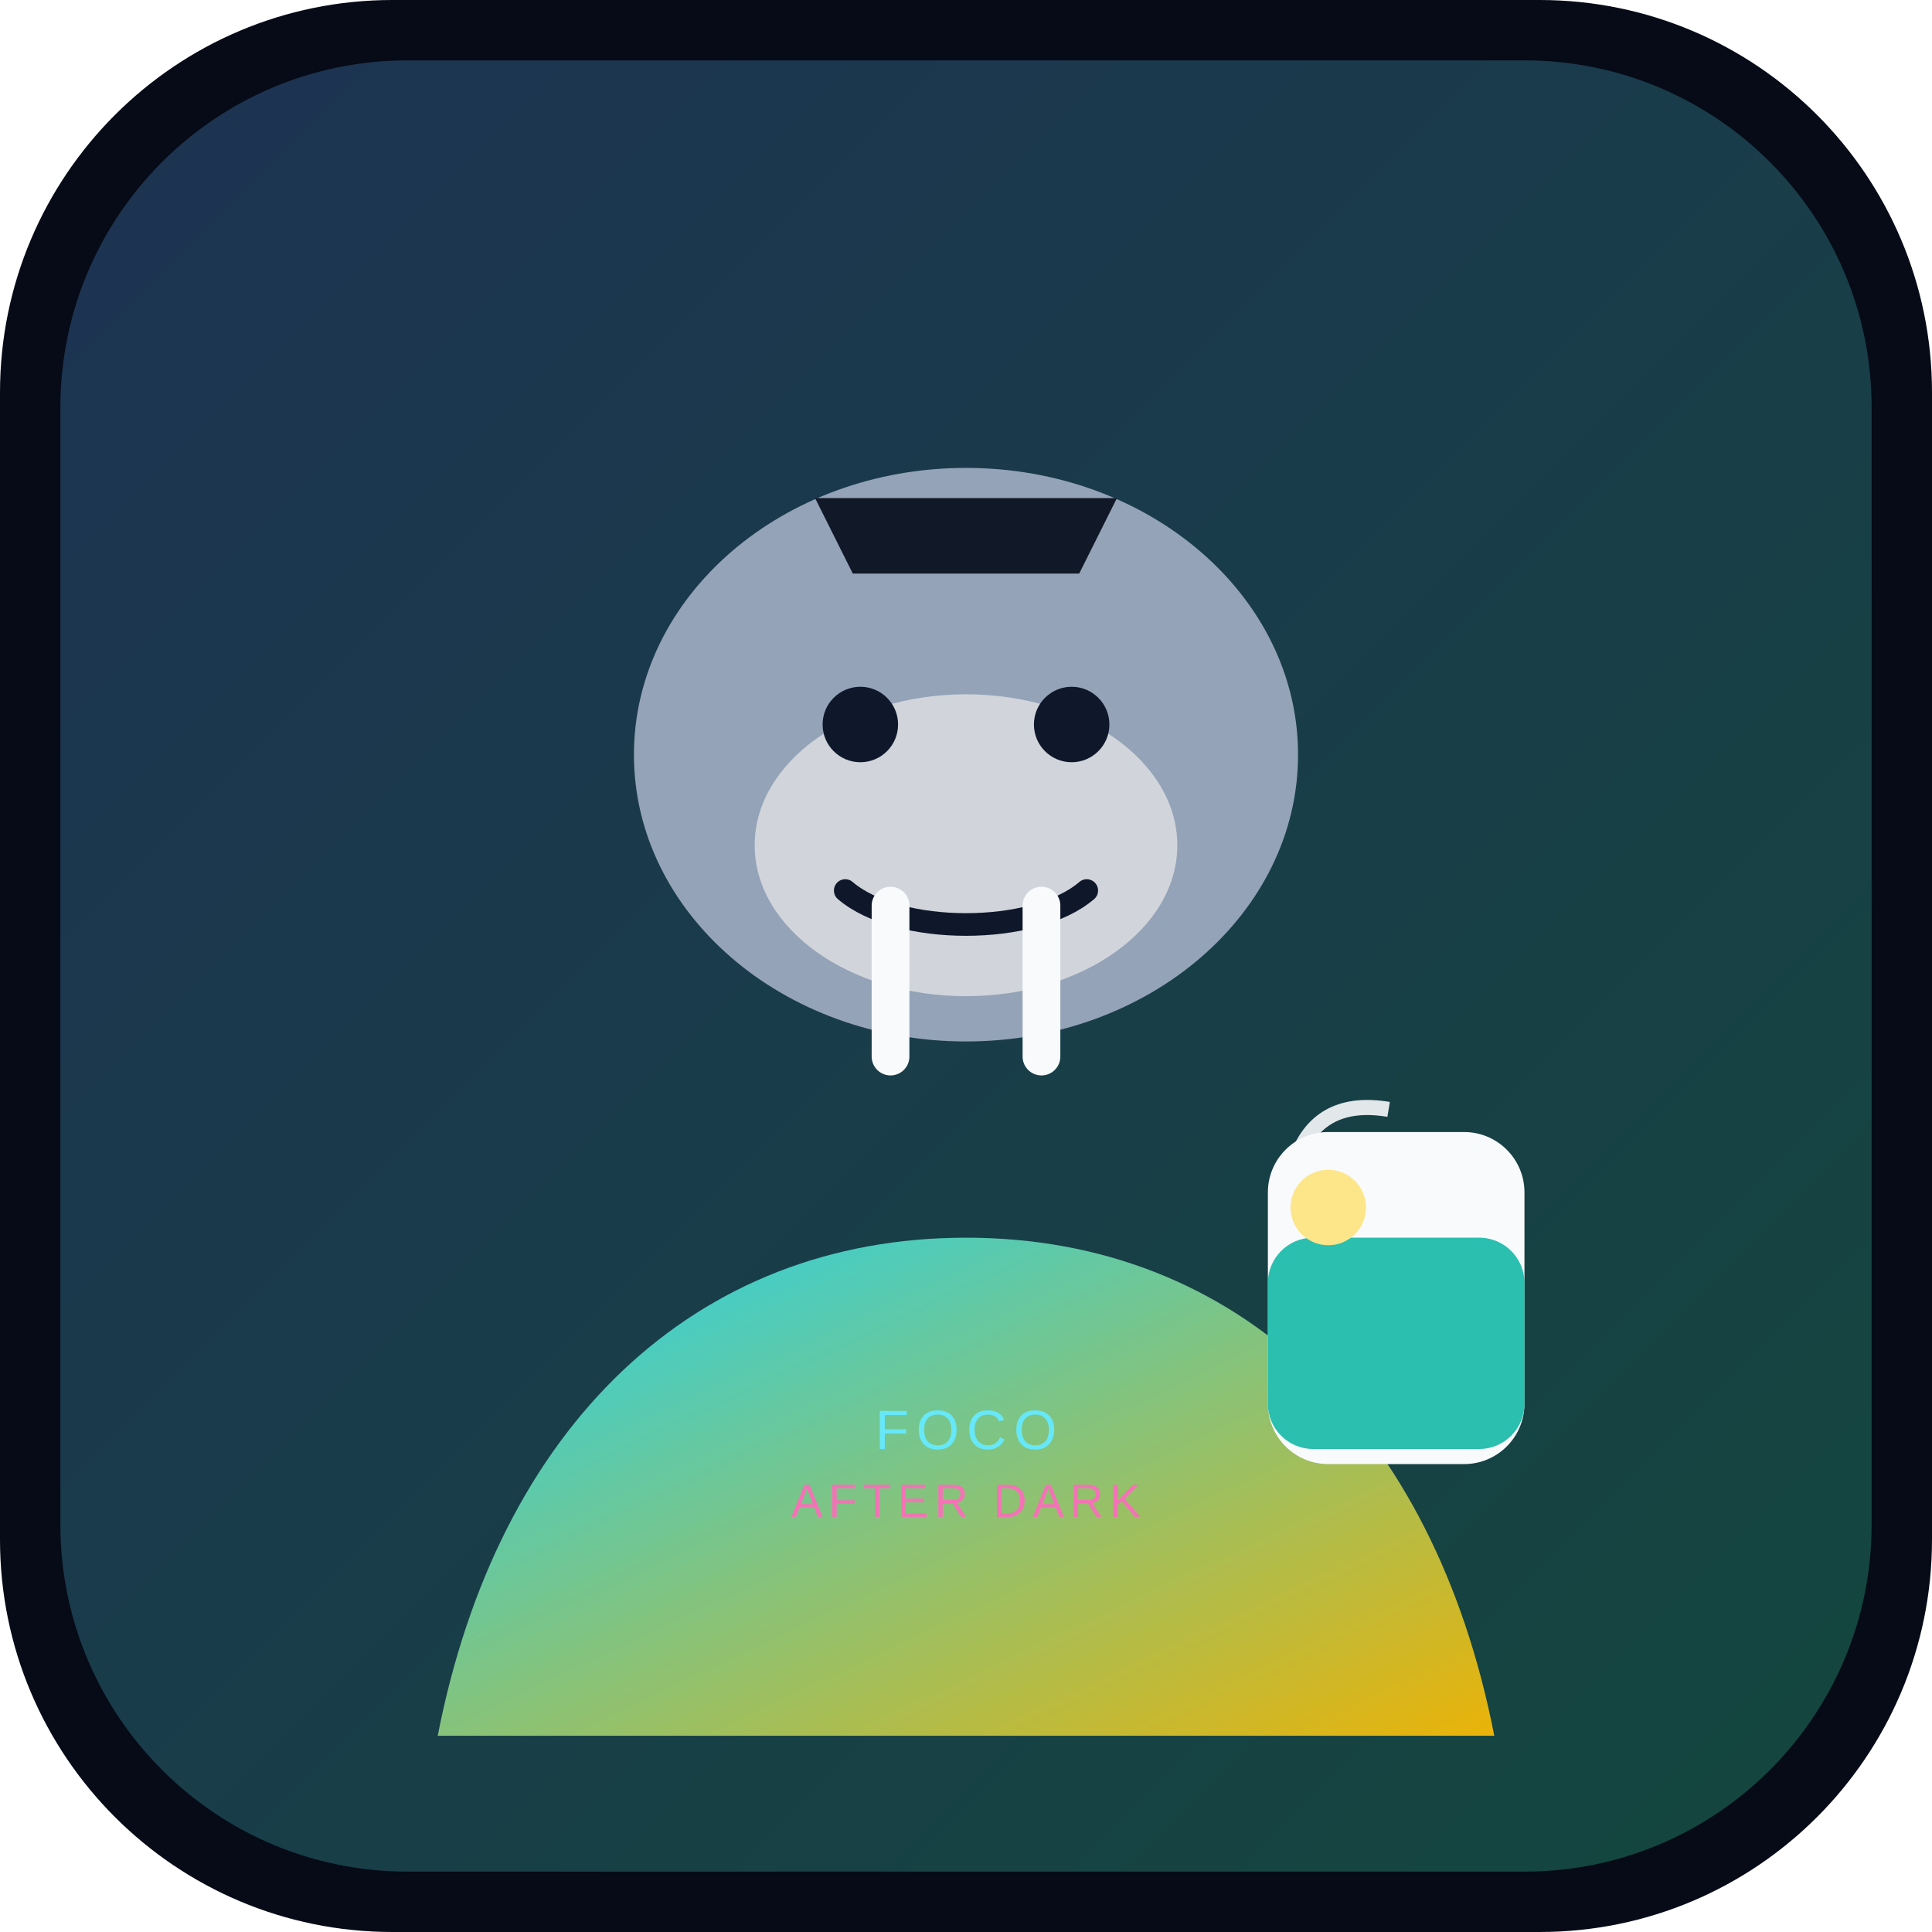
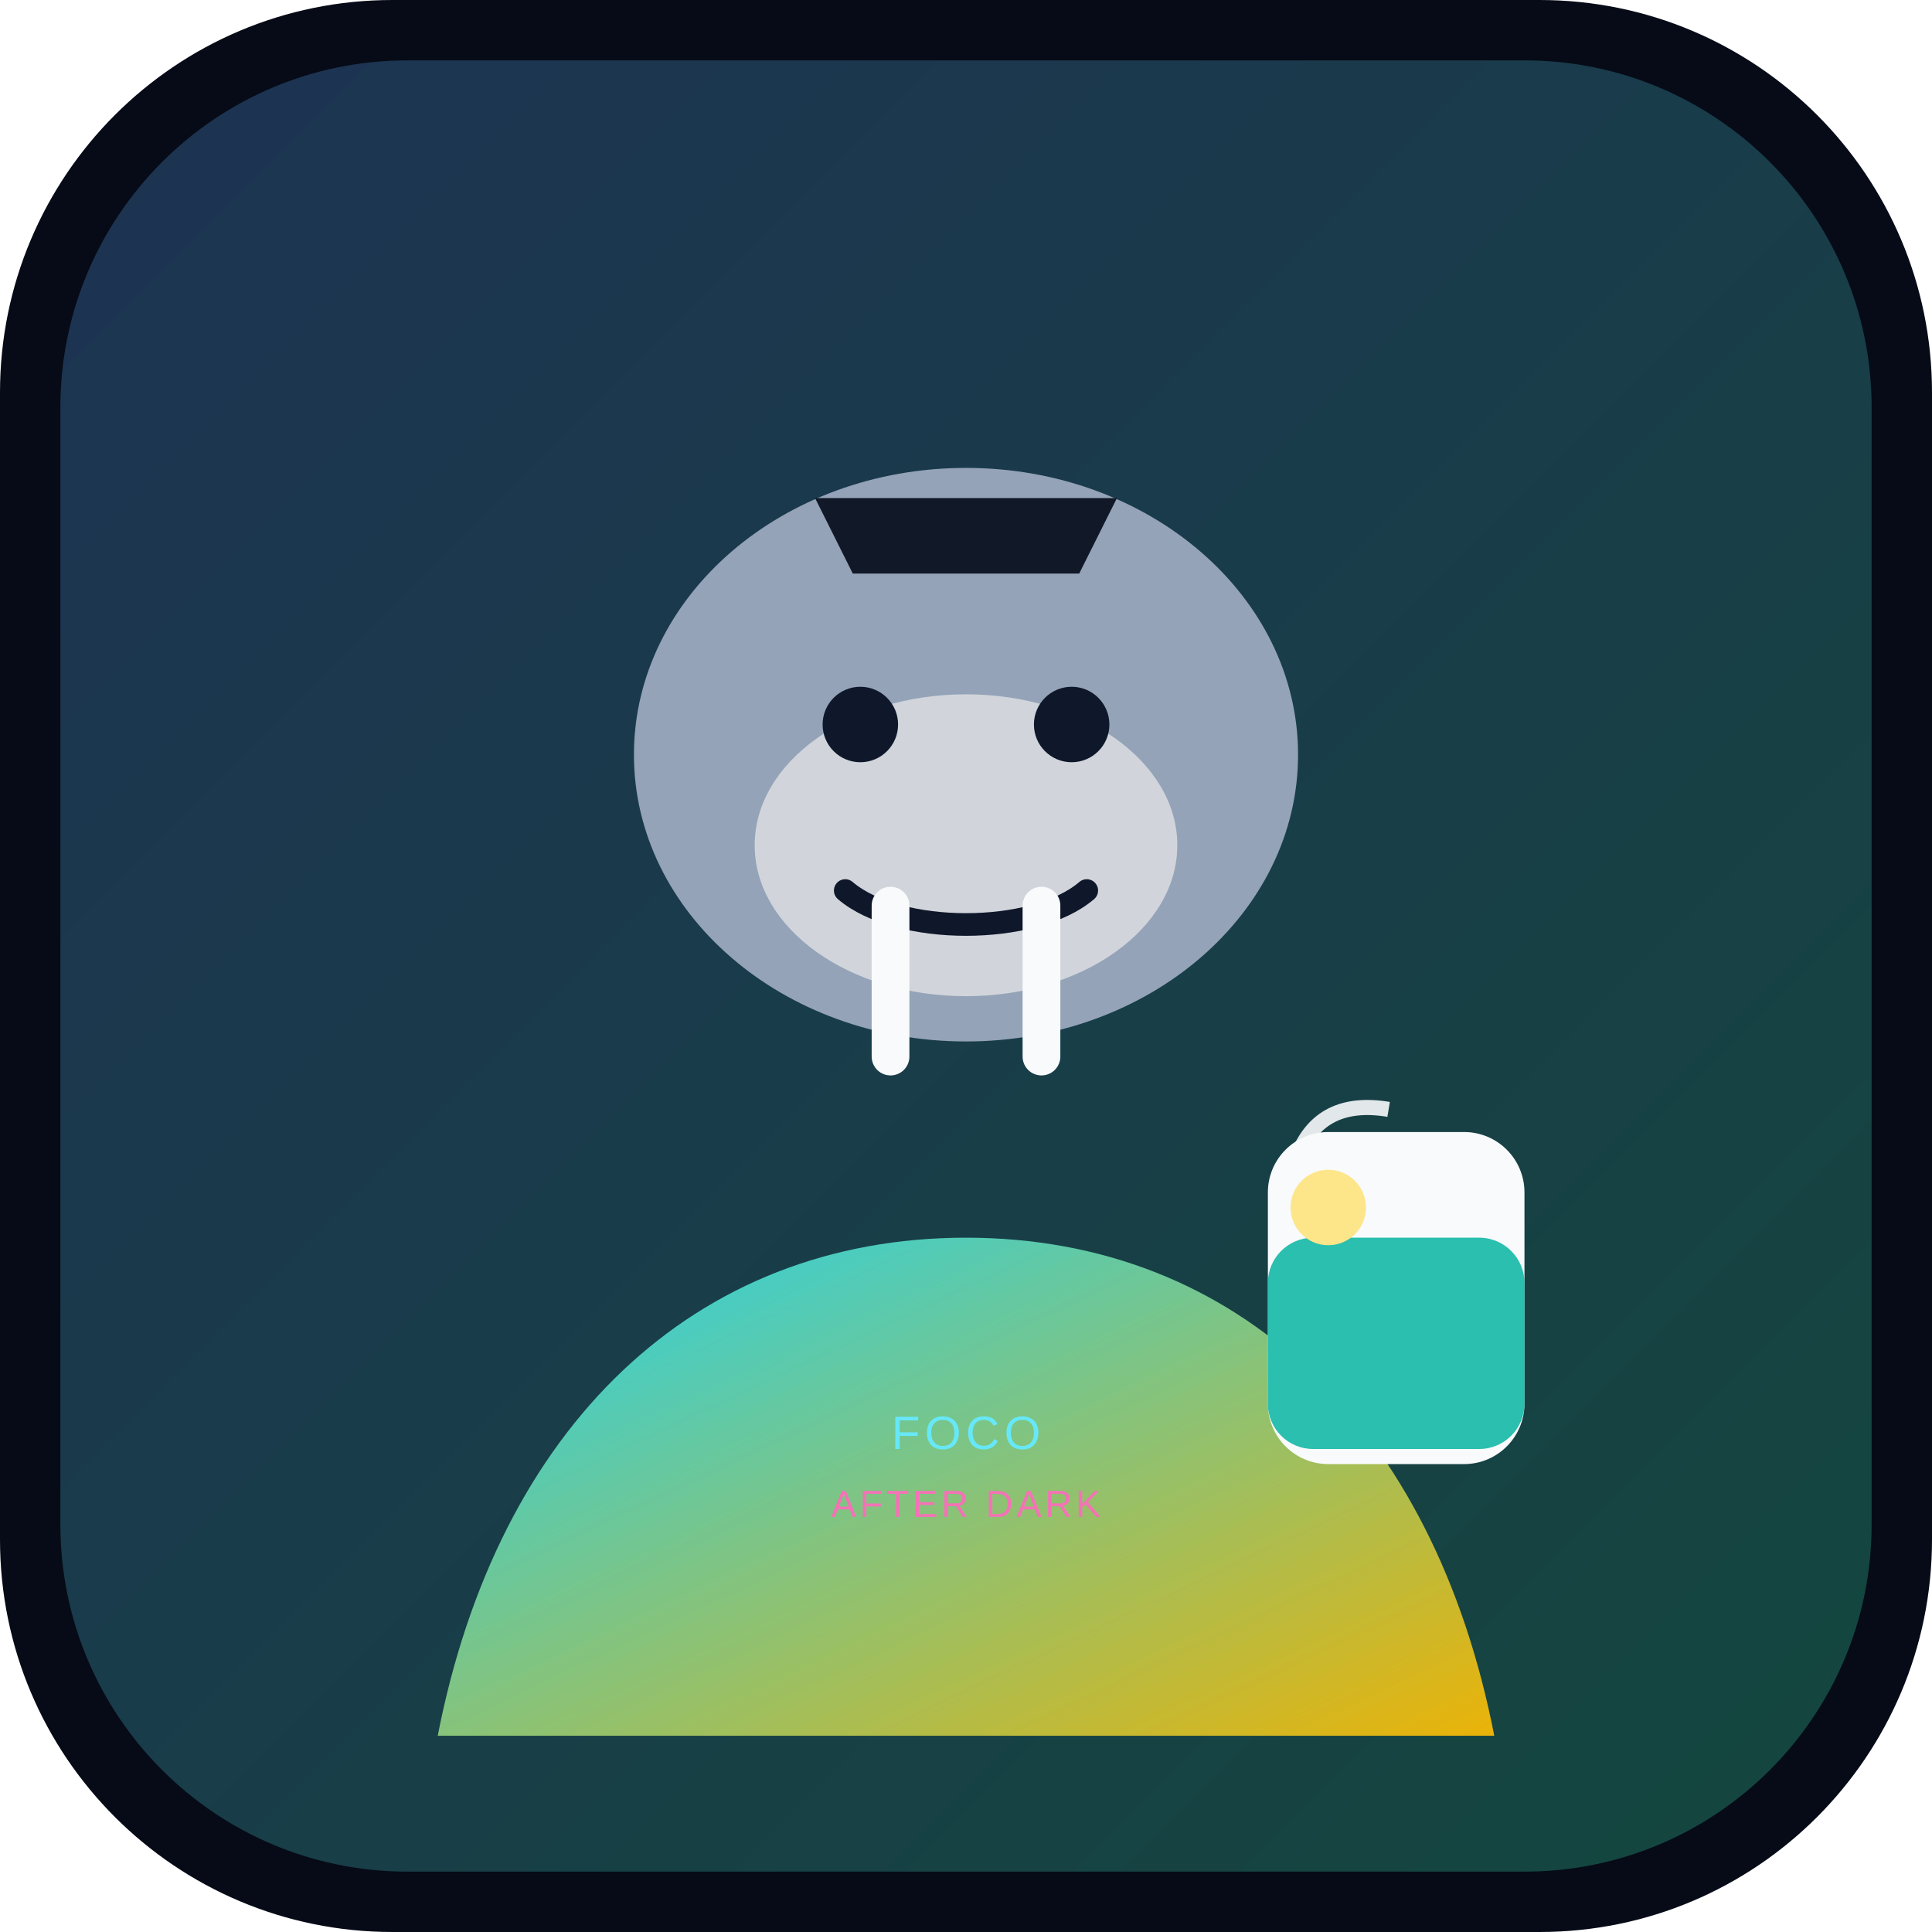
<svg xmlns="http://www.w3.org/2000/svg" viewBox="0 0 256 256" role="img" aria-label="Wavy Walrus">
  <defs>
    <linearGradient id="bg" x1="0" y1="0" x2="1" y2="1">
      <stop offset="0%" stop-color="#60a5fa" stop-opacity="0.26" />
      <stop offset="100%" stop-color="#34d399" stop-opacity="0.30" />
    </linearGradient>
    <linearGradient id="shirt" x1="0" y1="0" x2="1" y2="1">
      <stop offset="0%" stop-color="#22d3ee" />
      <stop offset="100%" stop-color="#eab308" />
    </linearGradient>
  </defs>
  <rect width="256" height="256" rx="52" fill="#060b17" />
  <rect x="8" y="8" width="240" height="240" rx="46" fill="url(#bg)" />
  <ellipse cx="128" cy="100" rx="44" ry="38" fill="#94a3b8" />
  <ellipse cx="128" cy="112" rx="28" ry="20" fill="#d1d5db" />
  <circle cx="114" cy="96" r="5" fill="#0f172a" />
  <circle cx="142" cy="96" r="5" fill="#0f172a" />
  <path d="M112 118c7 6 25 6 32 0" fill="none" stroke="#0f172a" stroke-width="3" stroke-linecap="round" />
  <path d="M118 120v20M138 120v20" stroke="#f8fafc" stroke-width="5" stroke-linecap="round" />
  <path d="M108 66h40l-5 10h-30z" fill="#111827" />
  <rect x="84" y="177" width="88" height="50" rx="14" fill="#0b1220" opacity="0.86" />
  <path d="M58 230c8-41 34-66 70-66s62 25 70 66" fill="url(#shirt)" />
-   <text x="128" y="192" text-anchor="middle" font-family="Arial, sans-serif" font-size="7.35" fill="#67e8f9" letter-spacing="0.95">FOCO</text>
-   <text x="128" y="201" text-anchor="middle" font-family="Arial, sans-serif" font-size="6.2" fill="#f472b6" letter-spacing="0.78">AFTER DARK</text>
+   <text x="128" y="192" text-anchor="middle" font-family="Arial, sans-serif" font-size="6.2" fill="#67e8f9" letter-spacing="0.62">FOCO</text>
+   <text x="128" y="201" text-anchor="middle" font-family="Arial, sans-serif" font-size="5.0" fill="#f472b6" letter-spacing="0.45">AFTER DARK</text>
  <rect x="168" y="150" width="34" height="44" rx="8" fill="#f8fafc" />
  <rect x="168" y="164" width="34" height="28" rx="6" fill="#14b8a6" opacity="0.9" />
  <circle cx="176" cy="160" r="5" fill="#fde68a" />
  <path d="M172 153c2-5 6-7 12-6" stroke="#f8fafc" stroke-width="2" fill="none" opacity="0.9" />
</svg>
